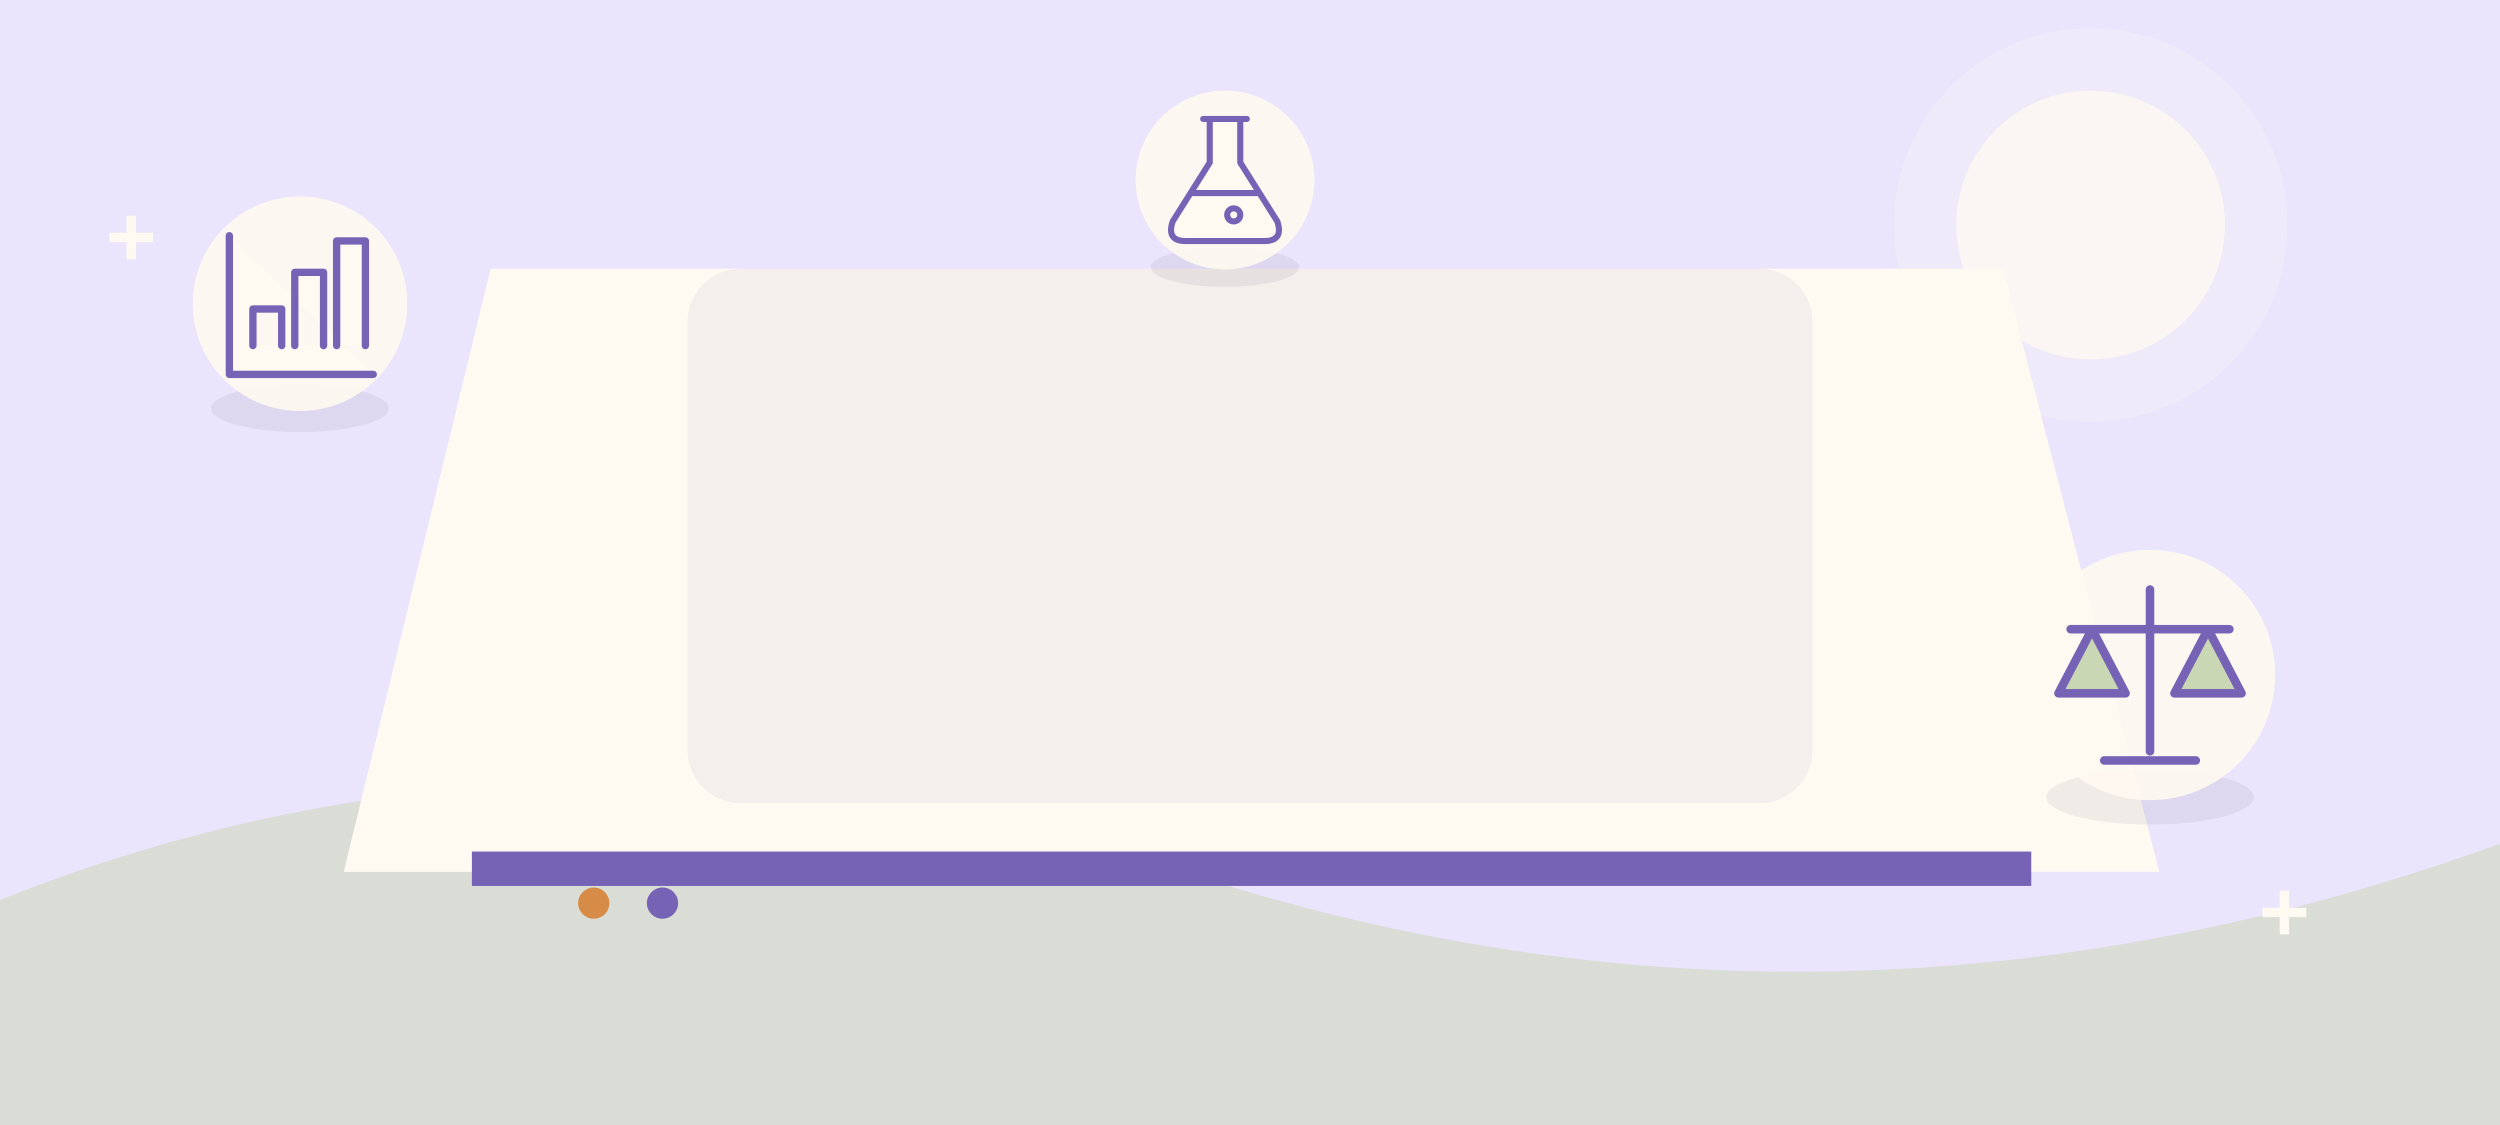
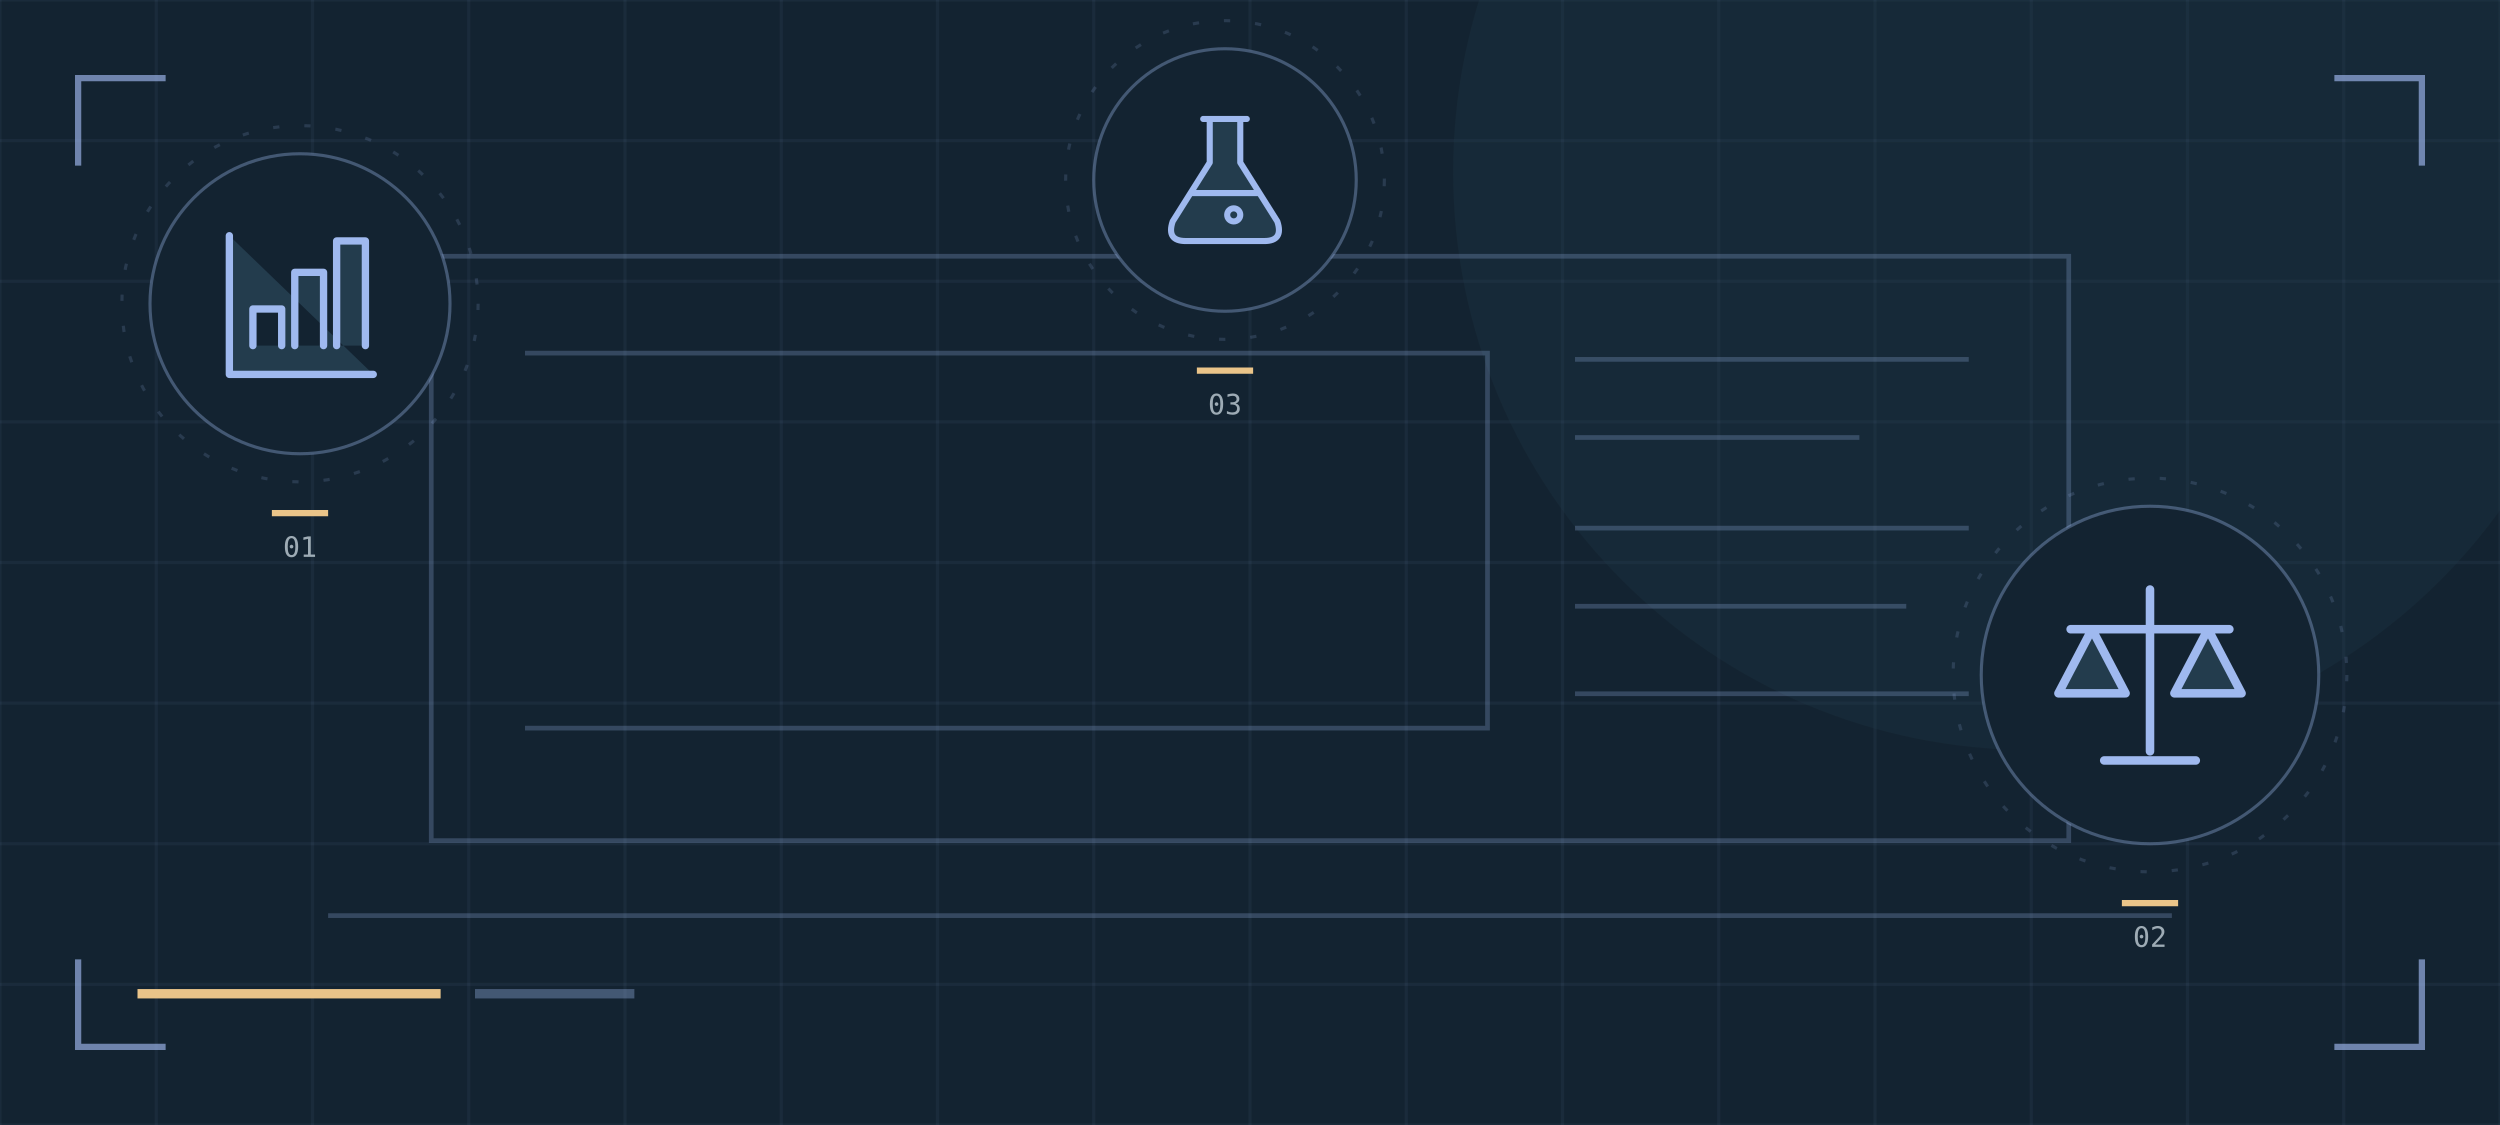
<svg xmlns="http://www.w3.org/2000/svg" class="world-art world-preview " viewBox="0 0 800 360" role="img" aria-label="Statistics evidence lab: Know what the numbers can support">
  <g>
-     <rect width="800" height="360" fill="#eae4fc" />
-     <circle cx="669" cy="72" r="43" fill="#fffaf1" opacity=".7" />
-     <circle cx="669" cy="72" r="63" fill="#fffaf1" opacity=".25" />
-     <path d="M0 288Q180 216 385 281T800 270V360H0Z" fill="#cad7b4" opacity=".55" />
-     <path d="M157 86H641L691 279H110Z" fill="#fffaf1" />
-     <rect x="220" y="86" width="360" height="171" rx="17" fill="#7663b6" opacity=".08" />
-     <path d="M151 278H650" stroke="#7663b6" stroke-width="11" />
-     <circle cx="190" cy="289" r="5" fill="#d68c47" />
-     <circle cx="212" cy="289" r="5" fill="#7663b6" />
-     <g transform="translate(96 97.2) scale(0.8372093)">
-       <ellipse cy="40" rx="34" ry="9" fill="#443e66" opacity=".08" />
-       <circle r="41" fill="#fffaf1" opacity=".9" />
-       <g stroke="#7663b6" stroke-width="2.8" stroke-linecap="round" stroke-linejoin="round" fill="#fffaf1">
-         <path d="M-27-26V27H28M-18 16V2H-7V16M-2 16V-12H9V16M14 16V-24H25V16" />
+     <rect width="800" height="360" fill="#132331" />
+     <g stroke="#9fb9ef" stroke-opacity=".055" fill="none">
+       <path d="M0 0V360" />
+       <path d="M50 0V360" />
+       <path d="M100 0V360" />
+       <path d="M150 0V360" />
+       <path d="M200 0V360" />
+       <path d="M250 0V360" />
+       <path d="M300 0V360" />
+       <path d="M350 0V360" />
+       <path d="M400 0V360" />
+       <path d="M450 0V360" />
+       <path d="M500 0V360" />
+       <path d="M550 0V360" />
+       <path d="M600 0V360" />
+       <path d="M650 0V360" />
+       <path d="M700 0V360" />
+       <path d="M750 0V360" />
+       <path d="M800 0V360" />
+       <path d="M0 0H800" />
+       <path d="M0 45H800" />
+       <path d="M0 90H800" />
+       <path d="M0 135H800" />
+       <path d="M0 180H800" />
+       <path d="M0 225H800" />
+       <path d="M0 270H800" />
+       <path d="M0 315H800" />
+       <path d="M0 360H800" />
+     </g>
+     <circle cx="650" cy="55" r="185" fill="#203b4a" opacity=".25" />
+     <g stroke="#9fb9ef" stroke-width="1.5" stroke-opacity=".25" fill="none">
+       <path d="M138 82H662V269H138ZM168 113H476V233H168M504 115H630M504 140H595M504 169H630M504 194H610M504 222H630M105 293H695" />
+     </g>
+     <g transform="translate(96 97.2)">
+       <circle r="48" fill="#132331" stroke="#9fb9ef" stroke-opacity=".35" />
+       <circle r="57" fill="none" stroke="#9fb9ef" stroke-opacity=".16" stroke-dasharray="2 8" />
+       <g transform="scale(0.8372093)">
+         <g stroke="#9fb9ef" stroke-width="2.8" stroke-linecap="round" stroke-linejoin="round" fill="#233c4d">
+           <path d="M-27-26V27H28M-18 16V2H-7V16M-2 16V-12H9V16M14 16V-24H25V16" />
+         </g>
      </g>
+       <path d="M-9 67H9" stroke="#eac489" stroke-width="2" />
+       <text y="81" fill="#d8e6ed" text-anchor="middle" font-family="monospace" font-size="9" opacity=".7">01</text>
    </g>
-     <g transform="translate(688 216) scale(0.9767442)">
-       <ellipse cy="40" rx="34" ry="9" fill="#443e66" opacity=".08" />
-       <circle r="41" fill="#fffaf1" opacity=".9" />
-       <g stroke="#7663b6" stroke-width="2.8" stroke-linecap="round" stroke-linejoin="round" fill="#cad7b4">
-         <path d="M0-28V25M-15 28H15M-26-15H26M-19-15L-30 6H-8ZM19-15L8 6H30Z" />
+     <g transform="translate(688 216)">
+       <circle r="54" fill="#132331" stroke="#9fb9ef" stroke-opacity=".35" />
+       <circle r="63" fill="none" stroke="#9fb9ef" stroke-opacity=".16" stroke-dasharray="2 8" />
+       <g transform="scale(0.9767442)">
+         <g stroke="#9fb9ef" stroke-width="2.8" stroke-linecap="round" stroke-linejoin="round" fill="#233c4d">
+           <path d="M0-28V25M-15 28H15M-26-15H26M-19-15L-30 6H-8ZM19-15L8 6H30Z" />
+         </g>
      </g>
+       <path d="M-9 73H9" stroke="#eac489" stroke-width="2" />
+       <text y="87" fill="#d8e6ed" text-anchor="middle" font-family="monospace" font-size="9" opacity=".7">02</text>
    </g>
-     <g transform="translate(392 57.6) scale(0.6976744)">
-       <ellipse cy="40" rx="34" ry="9" fill="#443e66" opacity=".08" />
-       <circle r="41" fill="#fffaf1" opacity=".9" />
-       <g stroke="#7663b6" stroke-width="2.8" stroke-linecap="round" stroke-linejoin="round" fill="#fffaf1">
-         <path d="M-10-28H10M-7-28V-8L-24 19Q-27 28-18 28H18Q27 28 24 19L7-8V-28M-15 6H15" />
-         <circle cx="4" cy="16" r="3" />
+     <g transform="translate(392 57.6)">
+       <circle r="42" fill="#132331" stroke="#9fb9ef" stroke-opacity=".35" />
+       <circle r="51" fill="none" stroke="#9fb9ef" stroke-opacity=".16" stroke-dasharray="2 8" />
+       <g transform="scale(0.6976744)">
+         <g stroke="#9fb9ef" stroke-width="2.8" stroke-linecap="round" stroke-linejoin="round" fill="#233c4d">
+           <path d="M-10-28H10M-7-28V-8L-24 19Q-27 28-18 28H18Q27 28 24 19L7-8V-28M-15 6H15" />
+           <circle cx="4" cy="16" r="3" />
+         </g>
      </g>
+       <path d="M-9 61H9" stroke="#eac489" stroke-width="2" />
+       <text y="75" fill="#d8e6ed" text-anchor="middle" font-family="monospace" font-size="9" opacity=".7">03</text>
    </g>
-     <path d="M42 69v14M35 76h14M731 285v14M724 292h14" stroke="#fffaf1" stroke-width="3" />
+     <path d="M25 53V25H53M747 25H775V53M25 307V335H53M747 335H775V307" stroke="#9fb9ef" stroke-width="2" fill="none" opacity=".65" />
+     <path d="M44 318H141" stroke="#eac489" stroke-width="3" />
+     <path d="M152 318H203" stroke="#9fb9ef" stroke-width="3" opacity=".35" />
  </g>
</svg>
